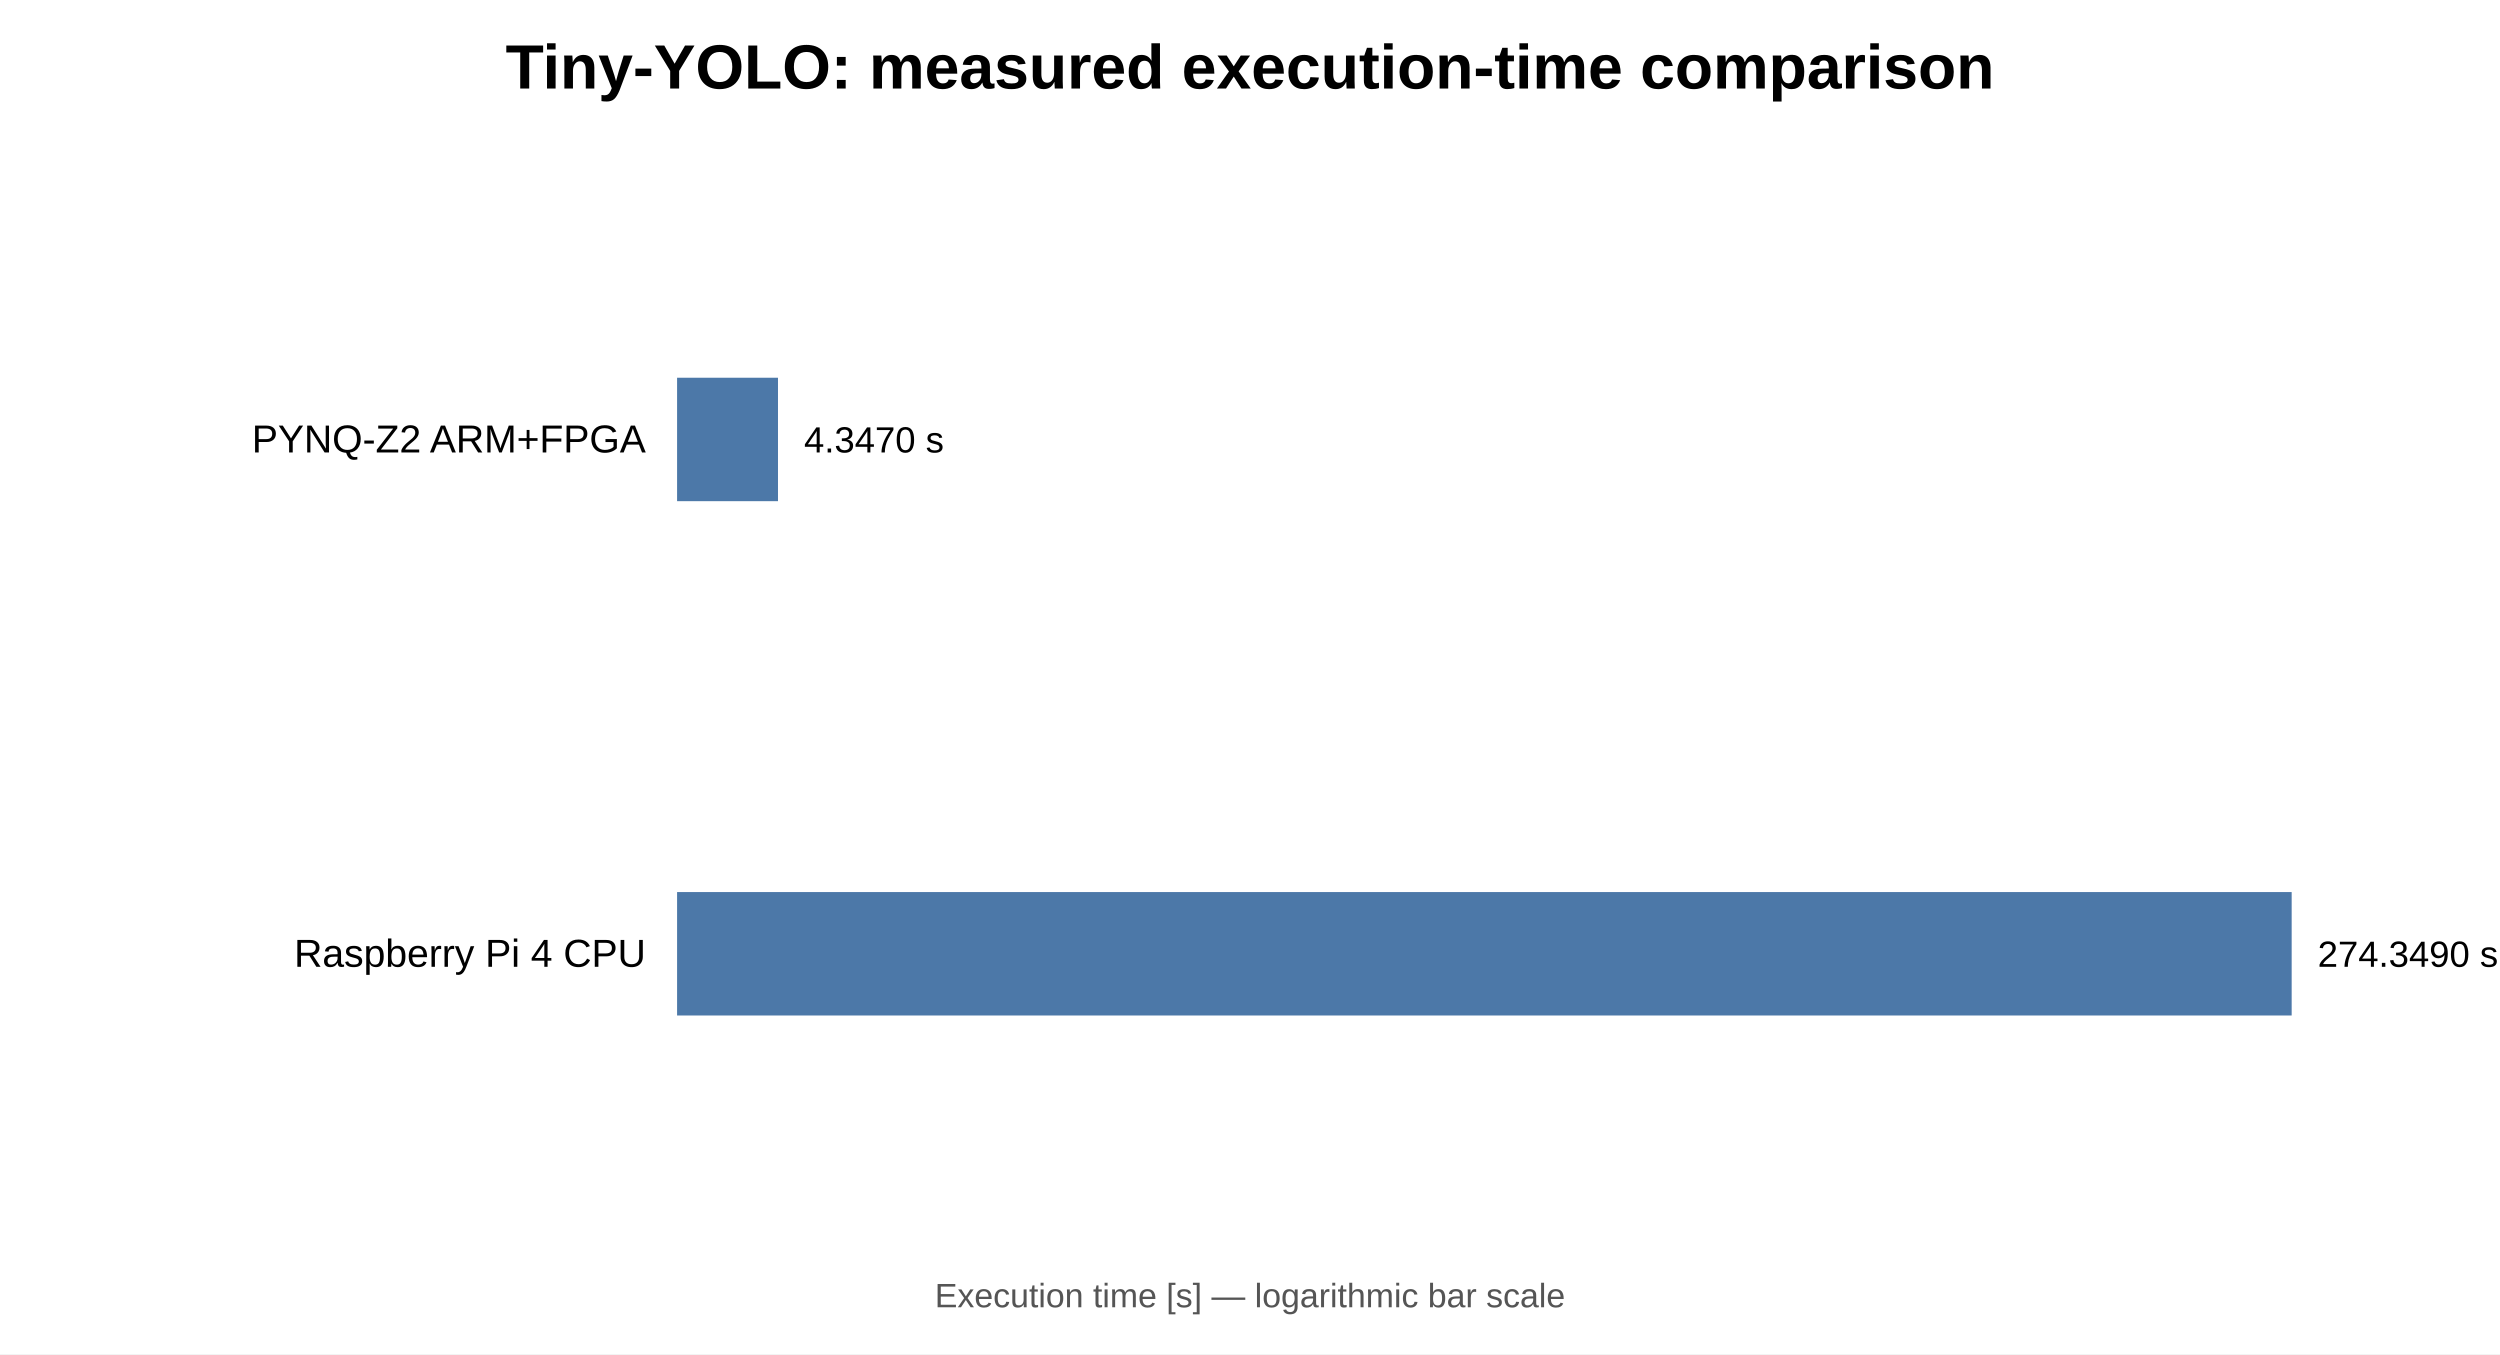
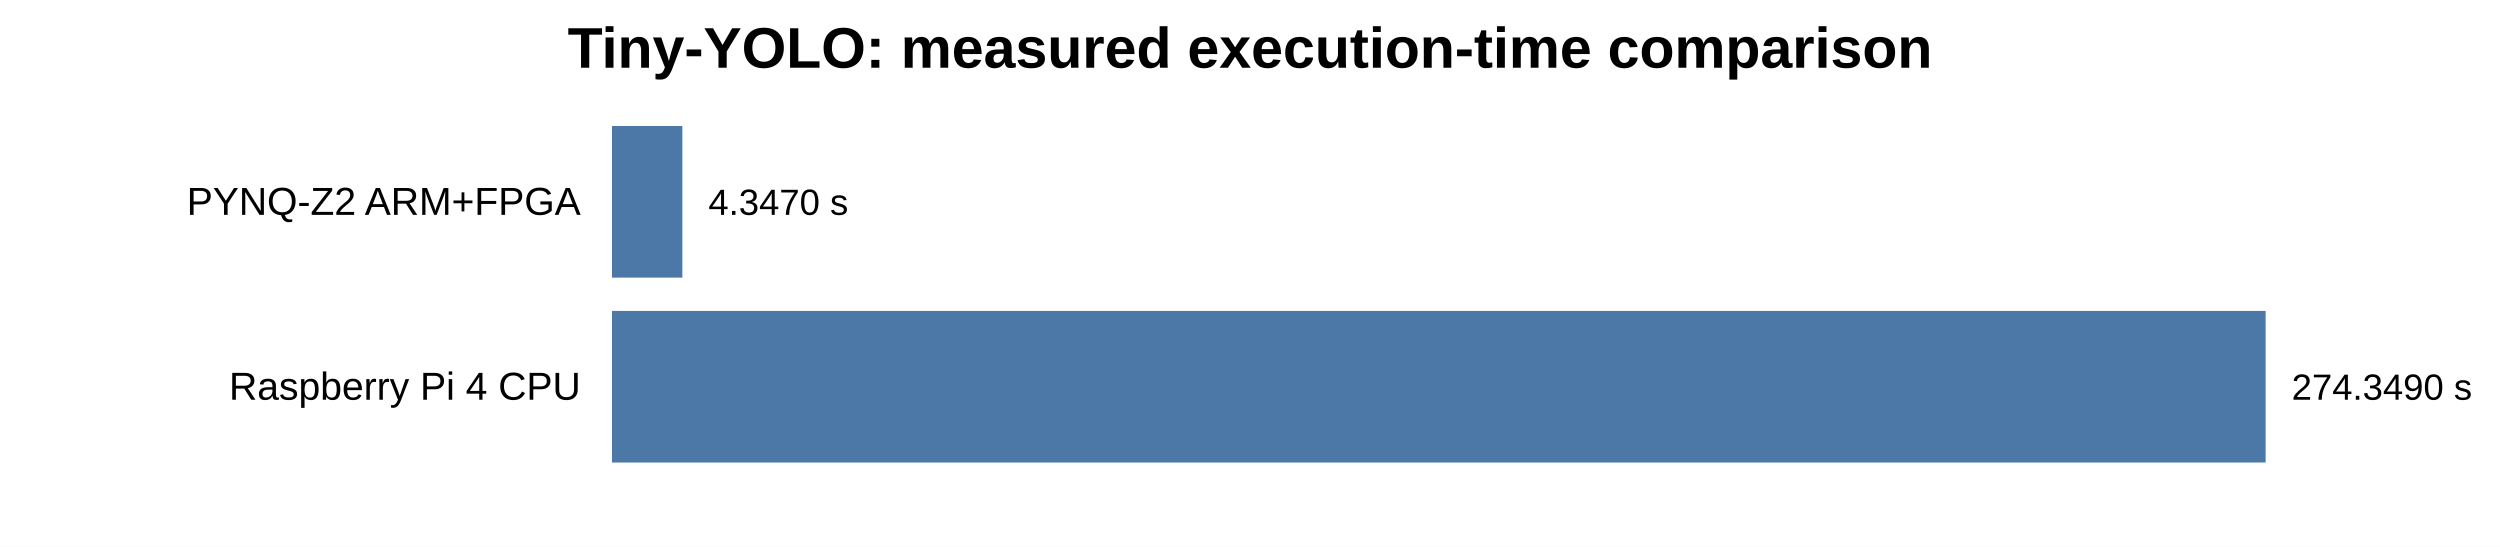
- <svg xmlns="http://www.w3.org/2000/svg" width="960" height="520" viewBox="0 0 960 520">
+ <svg xmlns="http://www.w3.org/2000/svg" width="960" height="210" viewBox="0 0 960 210">
  <rect width="100%" height="100%" fill="white" />
-   <text x="480.0" y="34" text-anchor="middle" font-family="Arial" font-size="24" font-weight="bold">Tiny-YOLO: measured execution-time comparison</text>
-   <text x="248" y="173.75" text-anchor="end" font-family="Arial" font-size="15">PYNQ-Z2 ARM+FPGA</text>
-   <rect x="260" y="145.05" width="38.748" height="47.4" fill="#4c78a8" />
-   <text x="308.748" y="173.75" font-family="Arial" font-size="14">4.3470 s</text>
-   <text x="248" y="371.25" text-anchor="end" font-family="Arial" font-size="15">Raspberry Pi 4 CPU</text>
-   <rect x="260" y="342.55" width="620.0" height="47.4" fill="#4c78a8" />
-   <text x="890.0" y="371.25" font-family="Arial" font-size="14">274.3490 s</text>
-   <text x="480.0" y="502" text-anchor="middle" font-family="Arial" font-size="13" fill="#555">Execution time [s] — logarithmic bar scale</text>
+   <text x="480.0" y="26" text-anchor="middle" font-family="Arial" font-size="22" font-weight="bold">Tiny-YOLO: measured execution-time comparison</text>
+   <text x="223" y="82.5" text-anchor="end" font-family="Arial" font-size="15">PYNQ-Z2 ARM+FPGA</text>
+   <rect x="235" y="48.39" width="27.02" height="58.22" fill="#4c78a8" />
+   <text x="272.02" y="82.5" font-family="Arial" font-size="14">4.3470 s</text>
+   <text x="223" y="153.5" text-anchor="end" font-family="Arial" font-size="15">Raspberry Pi 4 CPU</text>
+   <rect x="235" y="119.39" width="635.0" height="58.22" fill="#4c78a8" />
+   <text x="880.0" y="153.5" font-family="Arial" font-size="14">274.3490 s</text>
</svg>
